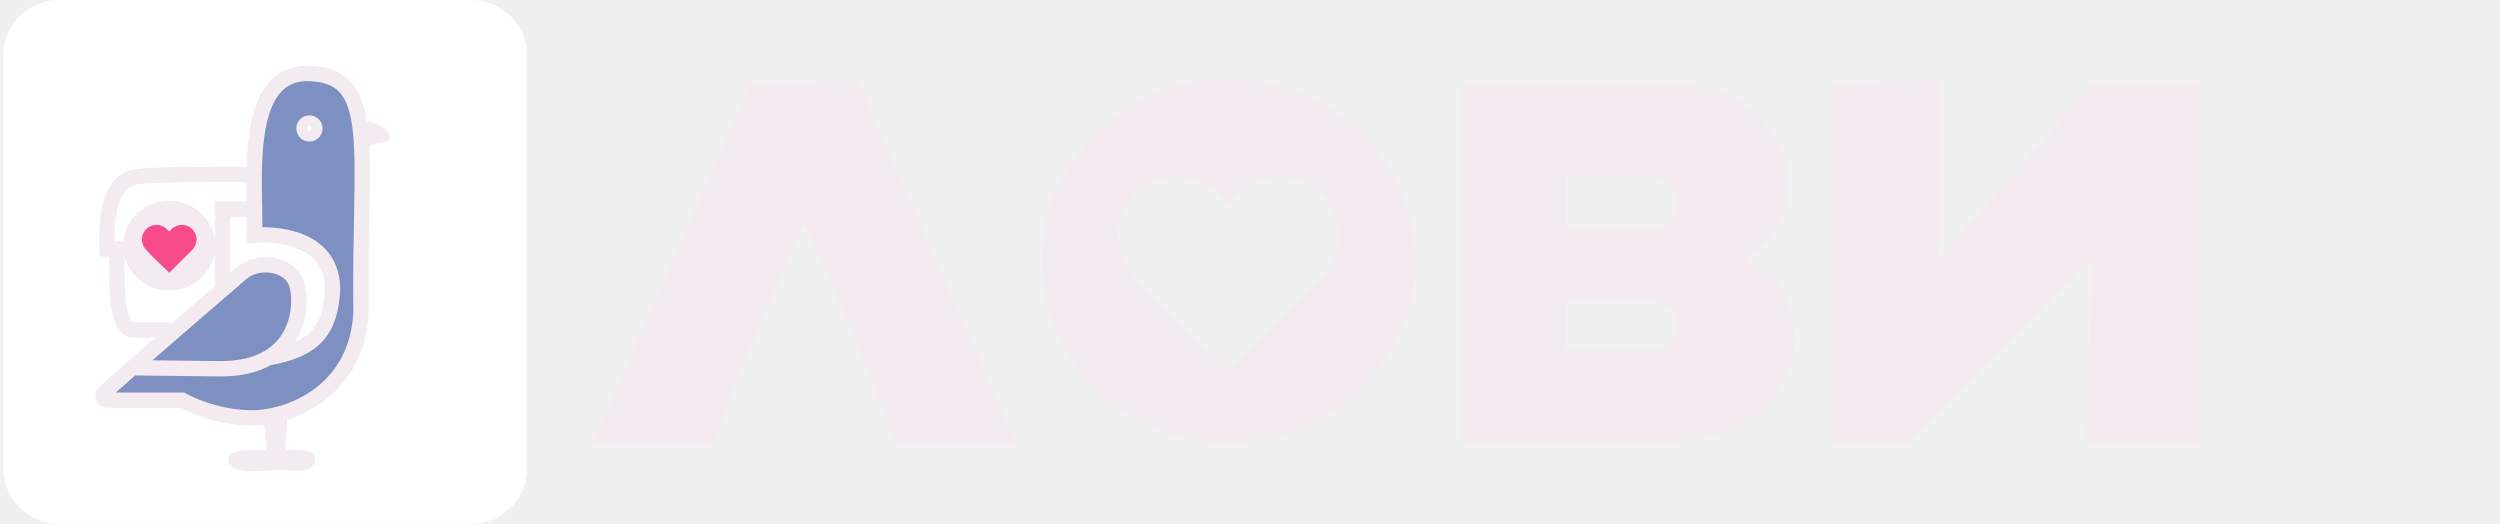
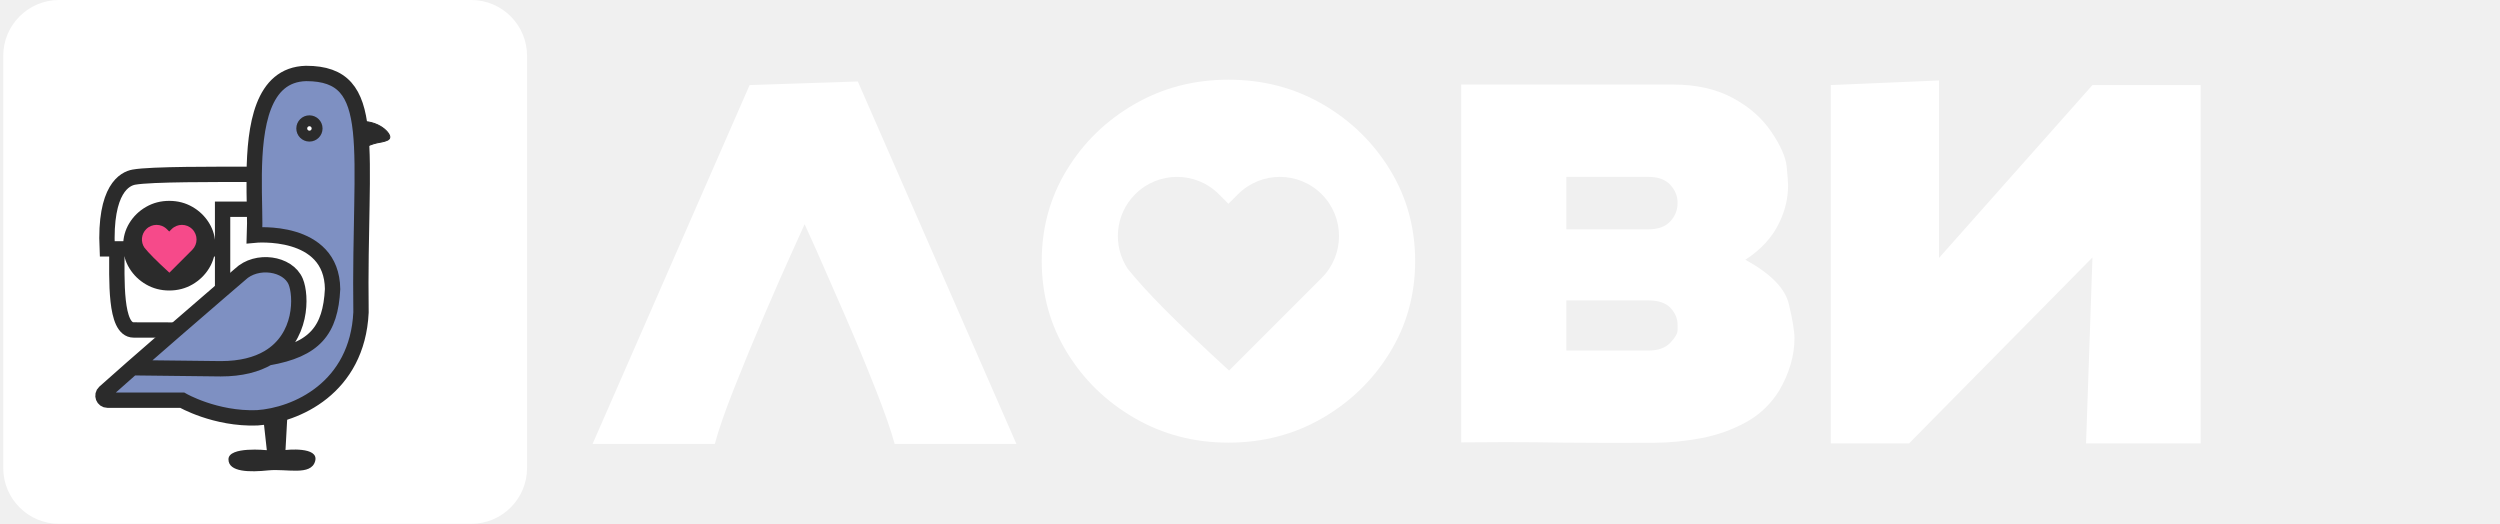
<svg xmlns="http://www.w3.org/2000/svg" id="resultSvg" viewBox="0 0 2443.52 512">
  <defs>
    <style>
                            .cls-1 { fill: #ffffff; }
                            .cls-1, .cls-2, .cls-3, .cls-4, .cls-5, .cls-6 { stroke-width: 0px; }
-                             .cls-7, .cls-8 { fill: none; stroke: #f3ebf0; stroke-miterlimit: 10; }
+                             .cls-7, .cls-8 { fill: none; stroke: #2b2b2b; stroke-miterlimit: 10; }
                            .cls-3 { fill: #7e90c2; }
-                             .cls-4 { fill: #f3ebf0; }
+                             .cls-4 { fill: #2b2b2b; }
                            .cls-5 { fill: #ffffff; }
                            .cls-6 { fill: #f64a8a; fill-rule: evenodd; }
                            .cls-8 { stroke-width: 15px; }
                        </style>
  </defs>
  <path class="cls-1" d="m3.16,54.61C3.16,24.45,27.61,0,57.77,0h402.77c30.16,0,54.61,24.45,54.61,54.61v402.77c0,30.16-24.45,54.61-54.61,54.61H57.77c-30.16,0-54.61-24.45-54.61-54.61V54.61Z" fill="#ffffff" style="fill: rgb(255, 255, 255);" />
  <g>
    <g>
-       <path class="cls-4" d="m375.24,125.78c1.08.83,9.61,8.02,3.7,11.14-3.09,1.63-8.52,2.25-10.57,2.74-4.33,1.05-10.18,2.83-12.59,5.81,1.74-14.57-3.36-26.52-3.36-26.52,5.51-.71,15.28.85,22.82,6.83Z" fill="#f3ebf0" style="fill: rgb(243, 235, 240);" />
+       <path class="cls-4" d="m375.24,125.78c1.08.83,9.61,8.02,3.7,11.14-3.09,1.63-8.52,2.25-10.57,2.74-4.33,1.05-10.18,2.83-12.59,5.81,1.74-14.57-3.36-26.52-3.36-26.52,5.51-.71,15.28.85,22.82,6.83Z" fill="#2b2b2b" style="fill: rgb(43, 43, 43);" />
      <path class="cls-3" d="m299.19,71.8c72.36,0,51.53,71.8,53.66,233.56-3.58,73.96-63.53,100.5-101.42,103.02-41.11,1.51-73.38-17.24-73.38-17.24h-73.02c-4.02,0-5.92-4.94-2.94-7.64,6.51-5.88,16.1-14.35,27.19-24.07l86.54,1.01c20,0,35.04-4.17,46.24-10.7,45.71-7.94,60.95-26.89,63.01-67.19-.68-60.12-76.3-52.71-76.3-52.71.3-7.06.18-15.73,0-25.33-.2-10.53-.47-22.2-.32-34.11.58-46.87,7.61-97.58,50.74-98.6Zm8.58,53.76c0-2.94-2.38-5.33-5.33-5.33s-5.33,2.39-5.33,5.33,2.39,5.33,5.33,5.33,5.33-2.39,5.33-5.33Z" fill="#7e90c2" style="fill: rgb(126, 144, 194);" />
      <path class="cls-5" d="m325.07,282.55c-2.06,40.3-17.3,59.25-63.01,67.19,33.83-19.73,32.61-61.05,26.95-74.53-7.54-17.94-38.21-22.55-54.4-6.98-1.32,1.11-7.65,6.54-16.95,14.55l-.1-.12v-78.15h31.21c.18,9.6.3,18.27,0,25.33,0,0,75.62-7.41,76.3,52.71Z" fill="#ffffff" style="fill: rgb(255, 255, 255);" />
-       <path class="cls-4" d="m279.05,439.83s33.07-3.79,28.98,10.9c-4.09,14.7-27.95,7.19-45.68,9.01-17.73,1.83-39.11,1.97-39.05-10.83.07-12.81,37.49-8.9,37.49-8.9l-3.4-30.74,23.38-.8-1.72,31.36Z" fill="#f3ebf0" style="fill: rgb(243, 235, 240);" />
+       <path class="cls-4" d="m279.05,439.83s33.07-3.79,28.98,10.9c-4.09,14.7-27.95,7.19-45.68,9.01-17.73,1.83-39.11,1.97-39.05-10.83.07-12.81,37.49-8.9,37.49-8.9l-3.4-30.74,23.38-.8-1.72,31.36Z" fill="#2b2b2b" style="fill: rgb(43, 43, 43);" />
      <path class="cls-3" d="m289.01,275.21c5.66,13.48,6.88,54.8-26.95,74.53-11.2,6.53-26.24,10.7-46.24,10.7l-86.54-1.01c12.88-11.29,27.8-24.27,42.29-36.83,17.4-15.08,34.18-29.57,46.09-39.82,9.3-8.01,15.63-13.44,16.95-14.55,16.19-15.57,46.86-10.96,54.4,6.98Z" fill="#7e90c2" style="fill: rgb(126, 144, 194);" />
      <path class="cls-5" d="m248.77,204.51h-31.21v38.71h-112.78c-2.74-58.97,17.48-68.53,26.09-70.09,16.77-3.03,80.29-2.73,117.58-2.73-.15,11.91.12,23.58.32,34.11Z" fill="#ffffff" style="fill: rgb(255, 255, 255);" />
      <path class="cls-5" d="m217.56,282.66l.1.12c-11.91,10.25-28.69,24.74-46.09,39.82,0,0-13.06-.09-40.96-.09-18.51,0-16.37-49.44-16.34-79.29h103.29v39.44Z" fill="#ffffff" style="fill: rgb(255, 255, 255);" />
    </g>
    <g>
-       <path class="cls-8" d="m129.27,359.43h.01l86.54,1.01c20,0,35.04-4.17,46.24-10.7,33.83-19.73,32.61-61.05,26.95-74.53-7.54-17.94-38.21-22.55-54.4-6.98-1.32,1.11-7.65,6.54-16.95,14.55-11.91,10.25-28.69,24.74-46.09,39.82-14.49,12.56-29.41,25.54-42.29,36.83-11.09,9.72-20.68,18.19-27.19,24.07-2.98,2.7-1.08,7.64,2.94,7.64h73.02s32.27,18.75,73.38,17.24c37.89-2.52,97.84-29.06,101.42-103.02-2.13-161.76,18.7-233.56-53.66-233.56-43.13,1.02-50.16,51.73-50.74,98.6-.15,11.91.12,23.58.32,34.11.18,9.6.3,18.27,0,25.33,0,0,75.62-7.41,76.3,52.71-2.06,40.3-17.3,59.25-63.01,67.19" stroke="#f3ebf0" style="stroke: rgb(243, 235, 240);" />
-       <circle class="cls-8" cx="302.44" cy="125.56" r="5.33" stroke="#f3ebf0" style="stroke: rgb(243, 235, 240);" />
-       <path class="cls-7" d="m352.42,118.95c5.51-.71,15.28.85,22.82,6.83,1.08.83,9.61,8.02,3.7,11.14-3.09,1.63-8.52,2.25-10.57,2.74-4.33,1.05-10.18,2.83-12.59,5.81,1.74-14.57-3.36-26.52-3.36-26.52Z" stroke="#f3ebf0" style="stroke: rgb(243, 235, 240);" />
-       <path class="cls-8" d="m248.45,170.4c-37.29,0-100.81-.3-117.58,2.73-8.61,1.56-28.83,11.12-26.09,70.09h112.69" stroke="#f3ebf0" style="stroke: rgb(243, 235, 240);" />
-       <polyline class="cls-8" points="248.77 204.51 217.56 204.51 217.56 243.22 217.56 282.66" stroke="#f3ebf0" style="stroke: rgb(243, 235, 240);" />
-       <path class="cls-8" d="m114.27,243.22c-.03,29.85-2.17,79.29,16.34,79.29,27.9,0,40.96.09,40.96.09" stroke="#f3ebf0" style="stroke: rgb(243, 235, 240);" />
+       <path class="cls-8" d="m129.27,359.43h.01l86.54,1.01c20,0,35.04-4.17,46.24-10.7,33.83-19.73,32.61-61.05,26.95-74.53-7.54-17.94-38.21-22.55-54.4-6.98-1.32,1.11-7.65,6.54-16.95,14.55-11.91,10.25-28.69,24.74-46.09,39.82-14.49,12.56-29.41,25.54-42.29,36.83-11.09,9.72-20.68,18.19-27.19,24.07-2.98,2.7-1.08,7.64,2.94,7.64h73.02s32.27,18.75,73.38,17.24c37.89-2.52,97.84-29.06,101.42-103.02-2.13-161.76,18.7-233.56-53.66-233.56-43.13,1.02-50.16,51.73-50.74,98.6-.15,11.91.12,23.58.32,34.11.18,9.6.3,18.27,0,25.33,0,0,75.62-7.41,76.3,52.71-2.06,40.3-17.3,59.25-63.01,67.19" stroke="#2b2b2b" style="stroke: rgb(43, 43, 43);" />
+       <circle class="cls-8" cx="302.44" cy="125.56" r="5.33" stroke="#2b2b2b" style="stroke: rgb(43, 43, 43);" />
+       <path class="cls-7" d="m352.42,118.95c5.51-.71,15.28.85,22.82,6.83,1.08.83,9.61,8.02,3.7,11.14-3.09,1.63-8.52,2.25-10.57,2.74-4.33,1.05-10.18,2.83-12.59,5.81,1.74-14.57-3.36-26.52-3.36-26.52Z" stroke="#2b2b2b" style="stroke: rgb(43, 43, 43);" />
+       <path class="cls-8" d="m248.45,170.4c-37.29,0-100.81-.3-117.58,2.73-8.61,1.56-28.83,11.12-26.09,70.09h112.69" stroke="#2b2b2b" style="stroke: rgb(43, 43, 43);" />
+       <polyline class="cls-8" points="248.77 204.51 217.56 204.51 217.56 243.22 217.56 282.66" stroke="#2b2b2b" style="stroke: rgb(43, 43, 43);" />
+       <path class="cls-8" d="m114.27,243.22c-.03,29.85-2.17,79.29,16.34,79.29,27.9,0,40.96.09,40.96.09" stroke="#2b2b2b" style="stroke: rgb(43, 43, 43);" />
    </g>
  </g>
  <g>
-     <path class="cls-2" d="m993.44,433.89h-119c-3.5-13-9.84-31.12-19-54.38-9.17-23.25-19.09-47.12-29.75-71.62-10.67-24.5-19.84-45.41-27.5-62.75l-11.75-26-11.75,26c-7.84,17.17-17,38-27.5,62.5s-20.34,48.34-29.5,71.5c-9.17,23.17-15.5,41.42-19,54.75h-119.5l153.5-350.75,105.75-3.5,155,354.25Z" fill="#f3ebf0" style="fill: rgb(243, 235, 240);" />
-     <path class="cls-2" d="m1527.93,432.64c-19-.33-38-.5-57-.5-14.34,0-28.59.09-42.75.25V82.64h207c22.5,0,41.83,4.29,58,12.88,16.16,8.59,28.83,19.62,38,33.12,9.16,13.5,14.21,24.88,15.12,34.12.91,9.25,1.38,15.38,1.38,18.38,0,12.34-2.75,24.25-8.25,35.75-6.67,14.5-17.84,26.84-33.5,37,24.66,13.5,38.83,27.92,42.5,43.25,3.66,15.34,5.5,26.5,5.5,33.5,0,17-5,34.09-15,51.25-8.34,13.34-19.25,23.67-32.75,31-13.5,7.34-28,12.46-43.5,15.38-15.5,2.92-30.63,4.42-45.38,4.5-14.75.09-29.54.12-44.38.12l-45-.25Zm104.62-216.25c4.75-5.16,7.12-11.16,7.12-18s-2.38-12.58-7.12-17.75c-4.75-5.16-11.88-7.75-21.38-7.75h-80.25v51.25h80.25c9.5,0,16.62-2.58,21.38-7.75Zm-.12,118.75c4.83-5,7.25-9.16,7.25-12.5v-5.25c0-6-2.29-11.46-6.88-16.38-4.59-4.91-11.79-7.38-21.62-7.38h-80.25v49h80.25c9.33,0,16.41-2.5,21.25-7.5Z" fill="#f3ebf0" style="fill: rgb(243, 235, 240);" />
-     <path class="cls-2" d="m2150.93,433.39h-112l6.25-181.75-179.25,181.75h-76.5V83.14l105.75-4.5v173.5l150-169h105.75v350.25Z" fill="#f3ebf0" style="fill: rgb(243, 235, 240);" />
-     <path class="cls-2" d="m1358.56,165.89c-16.42-26.83-38.42-48.21-66-64.12-27.59-15.91-58.21-23.88-91.87-23.88s-64.09,7.96-91.75,23.88c-27.67,15.92-49.71,37.29-66.12,64.12-16.42,26.84-24.62,56.59-24.62,89.25s8.21,62.42,24.62,89.25c16.41,26.84,38.46,48.25,66.12,64.25,27.66,16,58.25,24,91.75,24s64.29-8,91.87-24c27.58-16,49.58-37.41,66-64.25,16.41-26.83,24.62-56.58,24.62-89.25s-8.21-62.41-24.62-89.25Zm-66.74,105.74l-90.54,90.54c-55.58-51-80.14-76.32-98.88-99.22-15.12-22.49-12.74-53.24,7.15-73.12,22.59-22.59,59.21-22.59,81.8,0l9.34,9.34,9.34-9.34c22.59-22.59,59.21-22.59,81.8,0,22.59,22.59,22.59,59.21,0,81.8Z" fill="#f3ebf0" style="fill: rgb(243, 235, 240);" />
+     <path class="cls-2" d="m993.44,433.89h-119c-3.5-13-9.84-31.12-19-54.38-9.17-23.25-19.09-47.12-29.75-71.62-10.67-24.5-19.84-45.41-27.5-62.75l-11.75-26-11.75,26c-7.84,17.17-17,38-27.5,62.5s-20.34,48.34-29.5,71.5c-9.17,23.17-15.5,41.42-19,54.75h-119.5l153.5-350.75,105.75-3.5,155,354.25Z" fill="#ffffff" style="fill: rgb(255, 255, 255);" />
+     <path class="cls-2" d="m1527.93,432.64c-19-.33-38-.5-57-.5-14.34,0-28.59.09-42.75.25V82.64h207c22.5,0,41.83,4.29,58,12.88,16.16,8.59,28.83,19.62,38,33.12,9.16,13.5,14.21,24.88,15.12,34.12.91,9.25,1.38,15.38,1.38,18.38,0,12.34-2.75,24.25-8.25,35.75-6.67,14.5-17.84,26.84-33.5,37,24.66,13.5,38.83,27.92,42.5,43.25,3.66,15.34,5.5,26.5,5.5,33.5,0,17-5,34.09-15,51.25-8.34,13.34-19.25,23.67-32.75,31-13.5,7.34-28,12.46-43.5,15.38-15.5,2.92-30.63,4.42-45.38,4.5-14.75.09-29.54.12-44.38.12l-45-.25Zm104.62-216.25c4.75-5.16,7.12-11.16,7.12-18s-2.38-12.58-7.12-17.75c-4.75-5.16-11.88-7.75-21.38-7.75h-80.25v51.25h80.25c9.5,0,16.62-2.58,21.38-7.75Zm-.12,118.75c4.83-5,7.25-9.16,7.25-12.5v-5.25c0-6-2.29-11.46-6.88-16.38-4.59-4.91-11.79-7.38-21.62-7.38h-80.25v49h80.25c9.33,0,16.41-2.5,21.25-7.5Z" fill="#ffffff" style="fill: rgb(255, 255, 255);" />
+     <path class="cls-2" d="m2150.93,433.39h-112l6.25-181.75-179.25,181.75h-76.5V83.14l105.75-4.5v173.5l150-169h105.75v350.25Z" fill="#ffffff" style="fill: rgb(255, 255, 255);" />
+     <path class="cls-2" d="m1358.56,165.89c-16.42-26.83-38.42-48.21-66-64.12-27.59-15.91-58.21-23.88-91.87-23.88s-64.09,7.96-91.75,23.88c-27.67,15.92-49.71,37.29-66.12,64.12-16.42,26.84-24.62,56.59-24.62,89.25s8.21,62.42,24.62,89.25c16.41,26.84,38.46,48.25,66.12,64.25,27.66,16,58.25,24,91.75,24s64.29-8,91.87-24c27.58-16,49.58-37.41,66-64.25,16.41-26.83,24.62-56.58,24.62-89.25s-8.21-62.41-24.62-89.25Zm-66.74,105.74l-90.54,90.54c-55.58-51-80.14-76.32-98.88-99.22-15.12-22.49-12.74-53.24,7.15-73.12,22.59-22.59,59.21-22.59,81.8,0l9.34,9.34,9.34-9.34c22.59-22.59,59.21-22.59,81.8,0,22.59,22.59,22.59,59.21,0,81.8Z" fill="#ffffff" style="fill: rgb(255, 255, 255);" />
  </g>
  <g>
-     <path class="cls-4" d="m204.41,218.06c-4.05-6.63-9.49-11.91-16.3-15.84-6.81-3.93-14.38-5.9-22.69-5.9s-15.83,1.97-22.66,5.9c-6.83,3.93-12.28,9.21-16.33,15.84-4.05,6.63-6.08,13.97-6.08,22.04s2.03,15.42,6.08,22.04c4.05,6.63,9.5,11.92,16.33,15.87,6.83,3.95,14.39,5.93,22.66,5.93s15.88-1.98,22.69-5.93c6.81-3.95,12.25-9.24,16.3-15.87,4.05-6.63,6.08-13.97,6.08-22.04s-2.03-15.41-6.08-22.04Z" fill="#f3ebf0" style="fill: rgb(243, 235, 240);" />
+     <path class="cls-4" d="m204.41,218.06c-4.05-6.63-9.49-11.91-16.3-15.84-6.81-3.93-14.38-5.9-22.69-5.9s-15.83,1.97-22.66,5.9c-6.83,3.93-12.28,9.21-16.33,15.84-4.05,6.63-6.08,13.97-6.08,22.04s2.03,15.42,6.08,22.04c4.05,6.63,9.5,11.92,16.33,15.87,6.83,3.95,14.39,5.93,22.66,5.93s15.88-1.98,22.69-5.93c6.81-3.95,12.25-9.24,16.3-15.87,4.05-6.63,6.08-13.97,6.08-22.04s-2.03-15.41-6.08-22.04Z" fill="#2b2b2b" style="fill: rgb(43, 43, 43);" />
    <path class="cls-6" d="m187.92,223.98c-5.58-5.58-14.62-5.58-20.2,0l-2.31,2.31-2.31-2.31c-5.58-5.58-14.62-5.58-20.2,0-4.91,4.91-5.5,12.5-1.76,18.06,4.63,5.66,10.69,11.91,24.42,24.5l22.36-22.36c5.58-5.58,5.58-14.62,0-20.2Z" fill="#f64a8a" style="fill: rgb(246, 74, 138);" />
  </g>
</svg>
